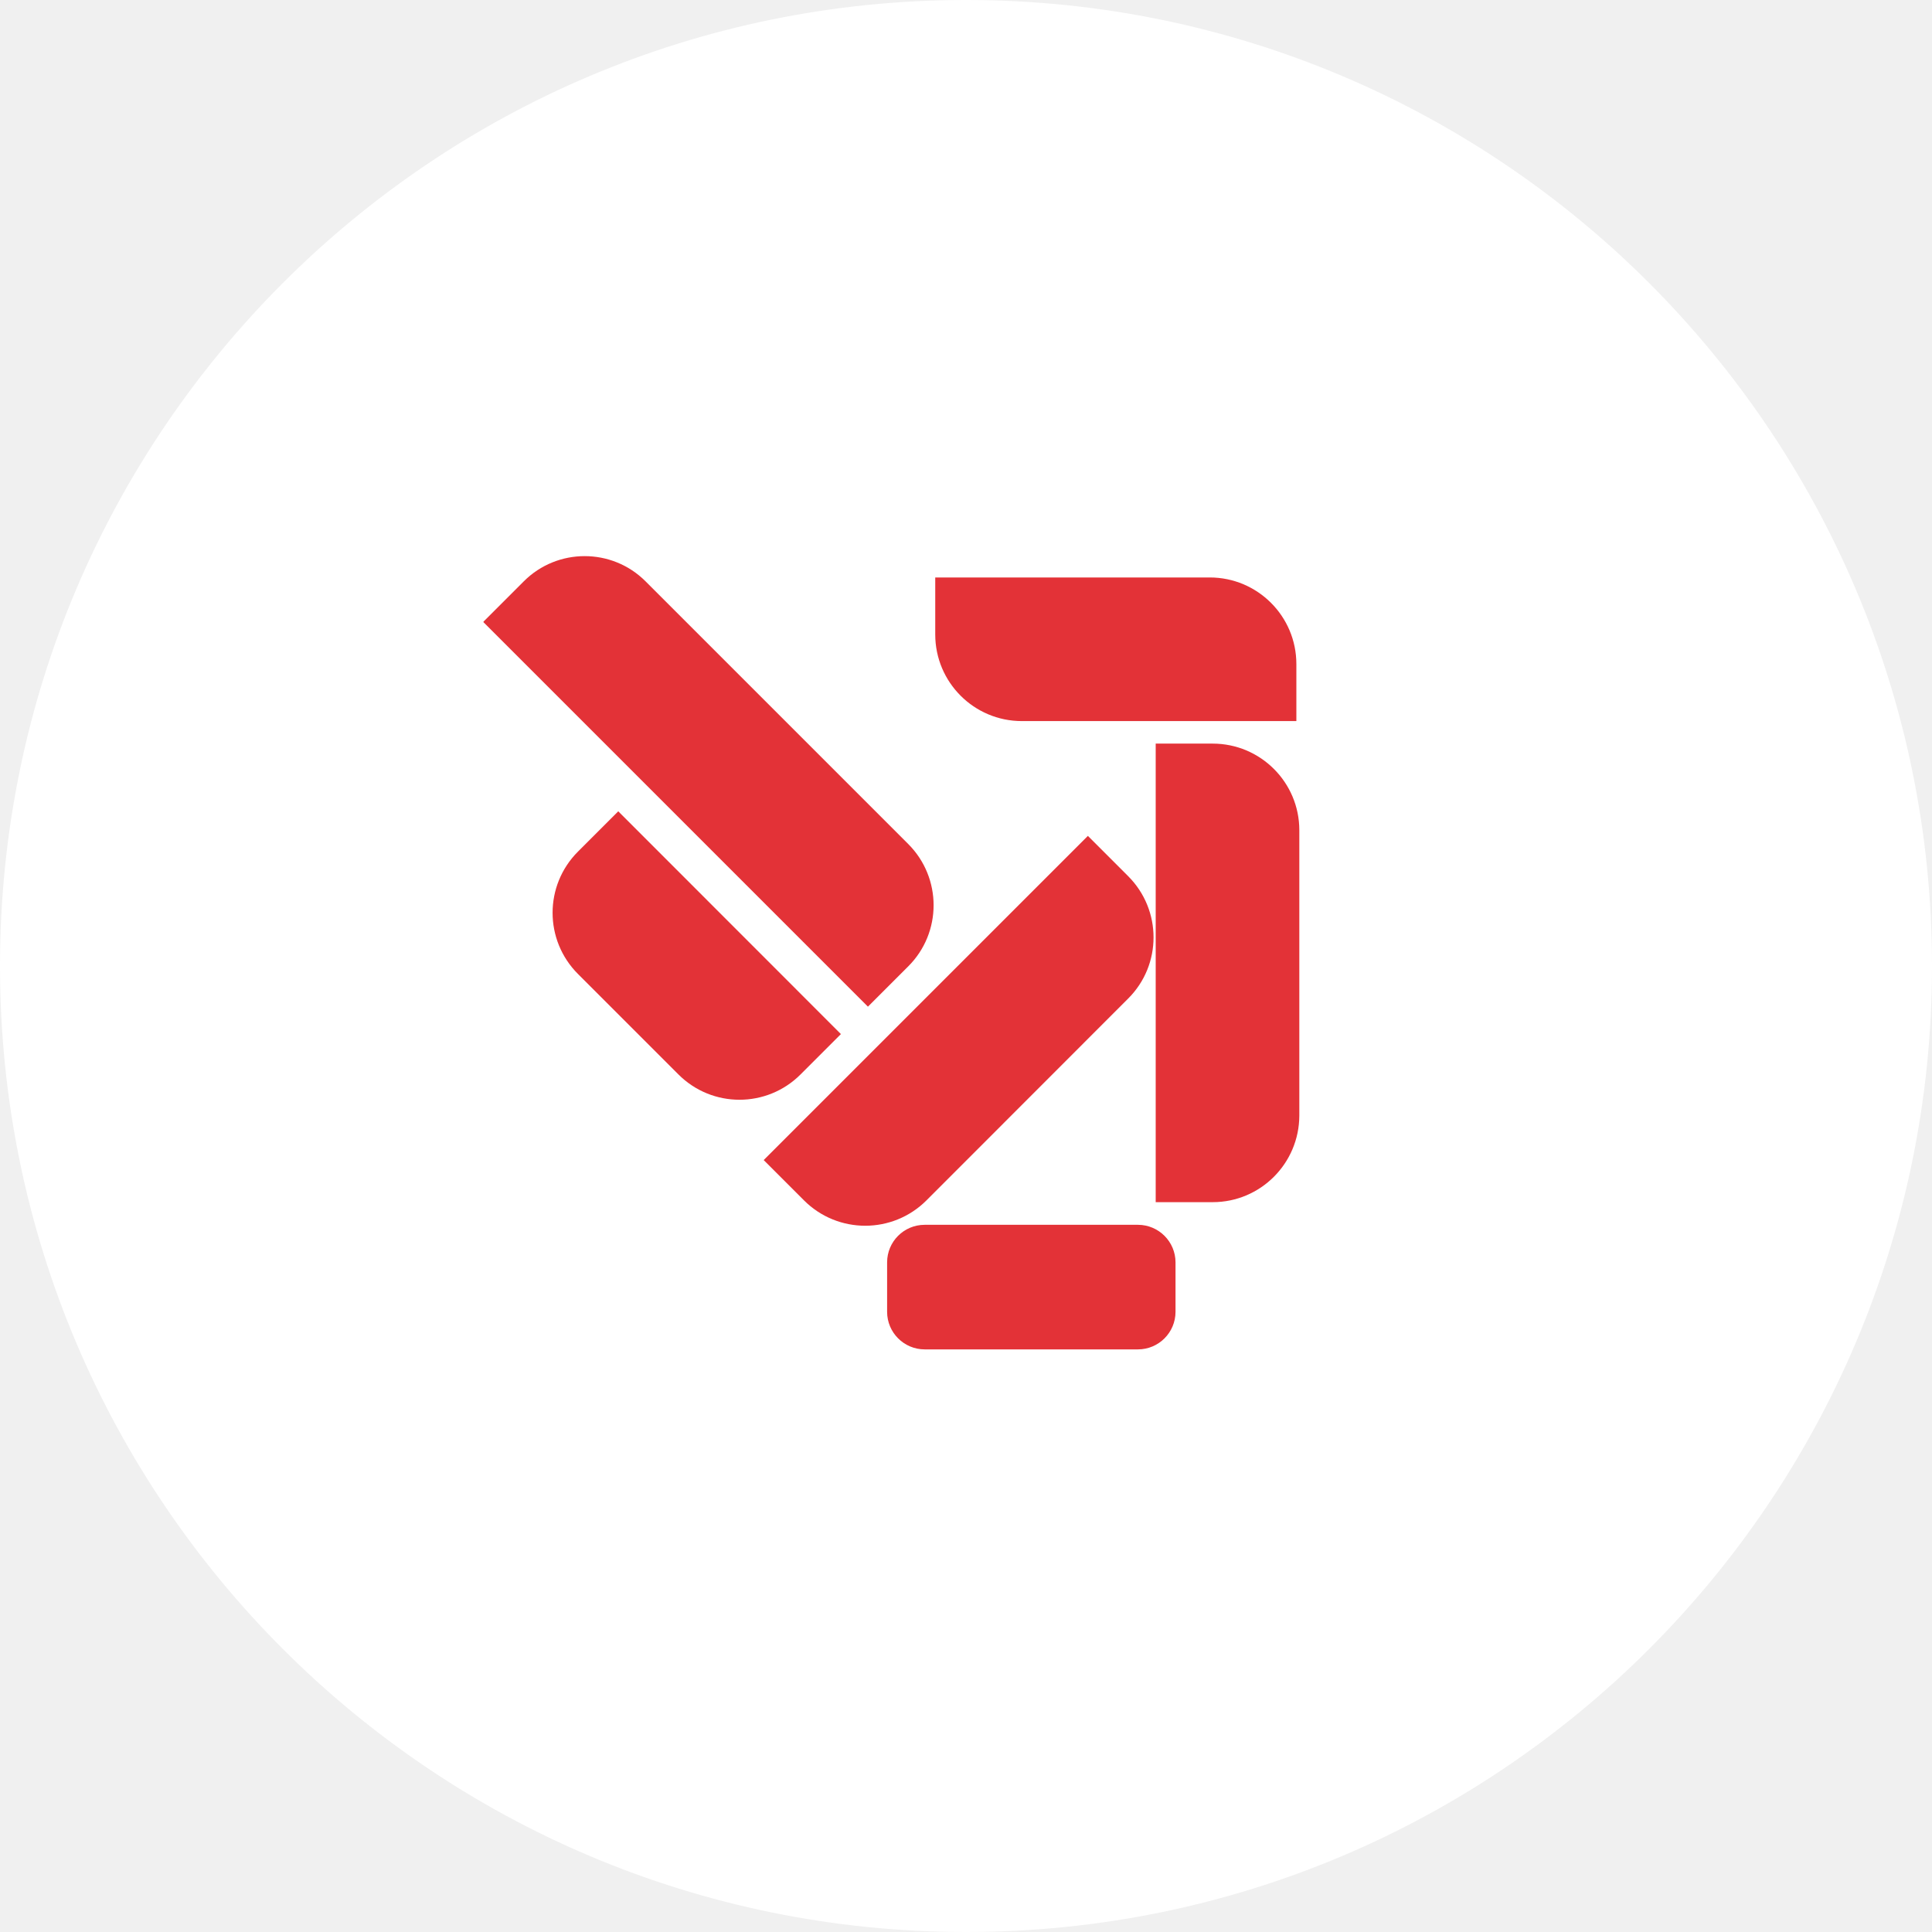
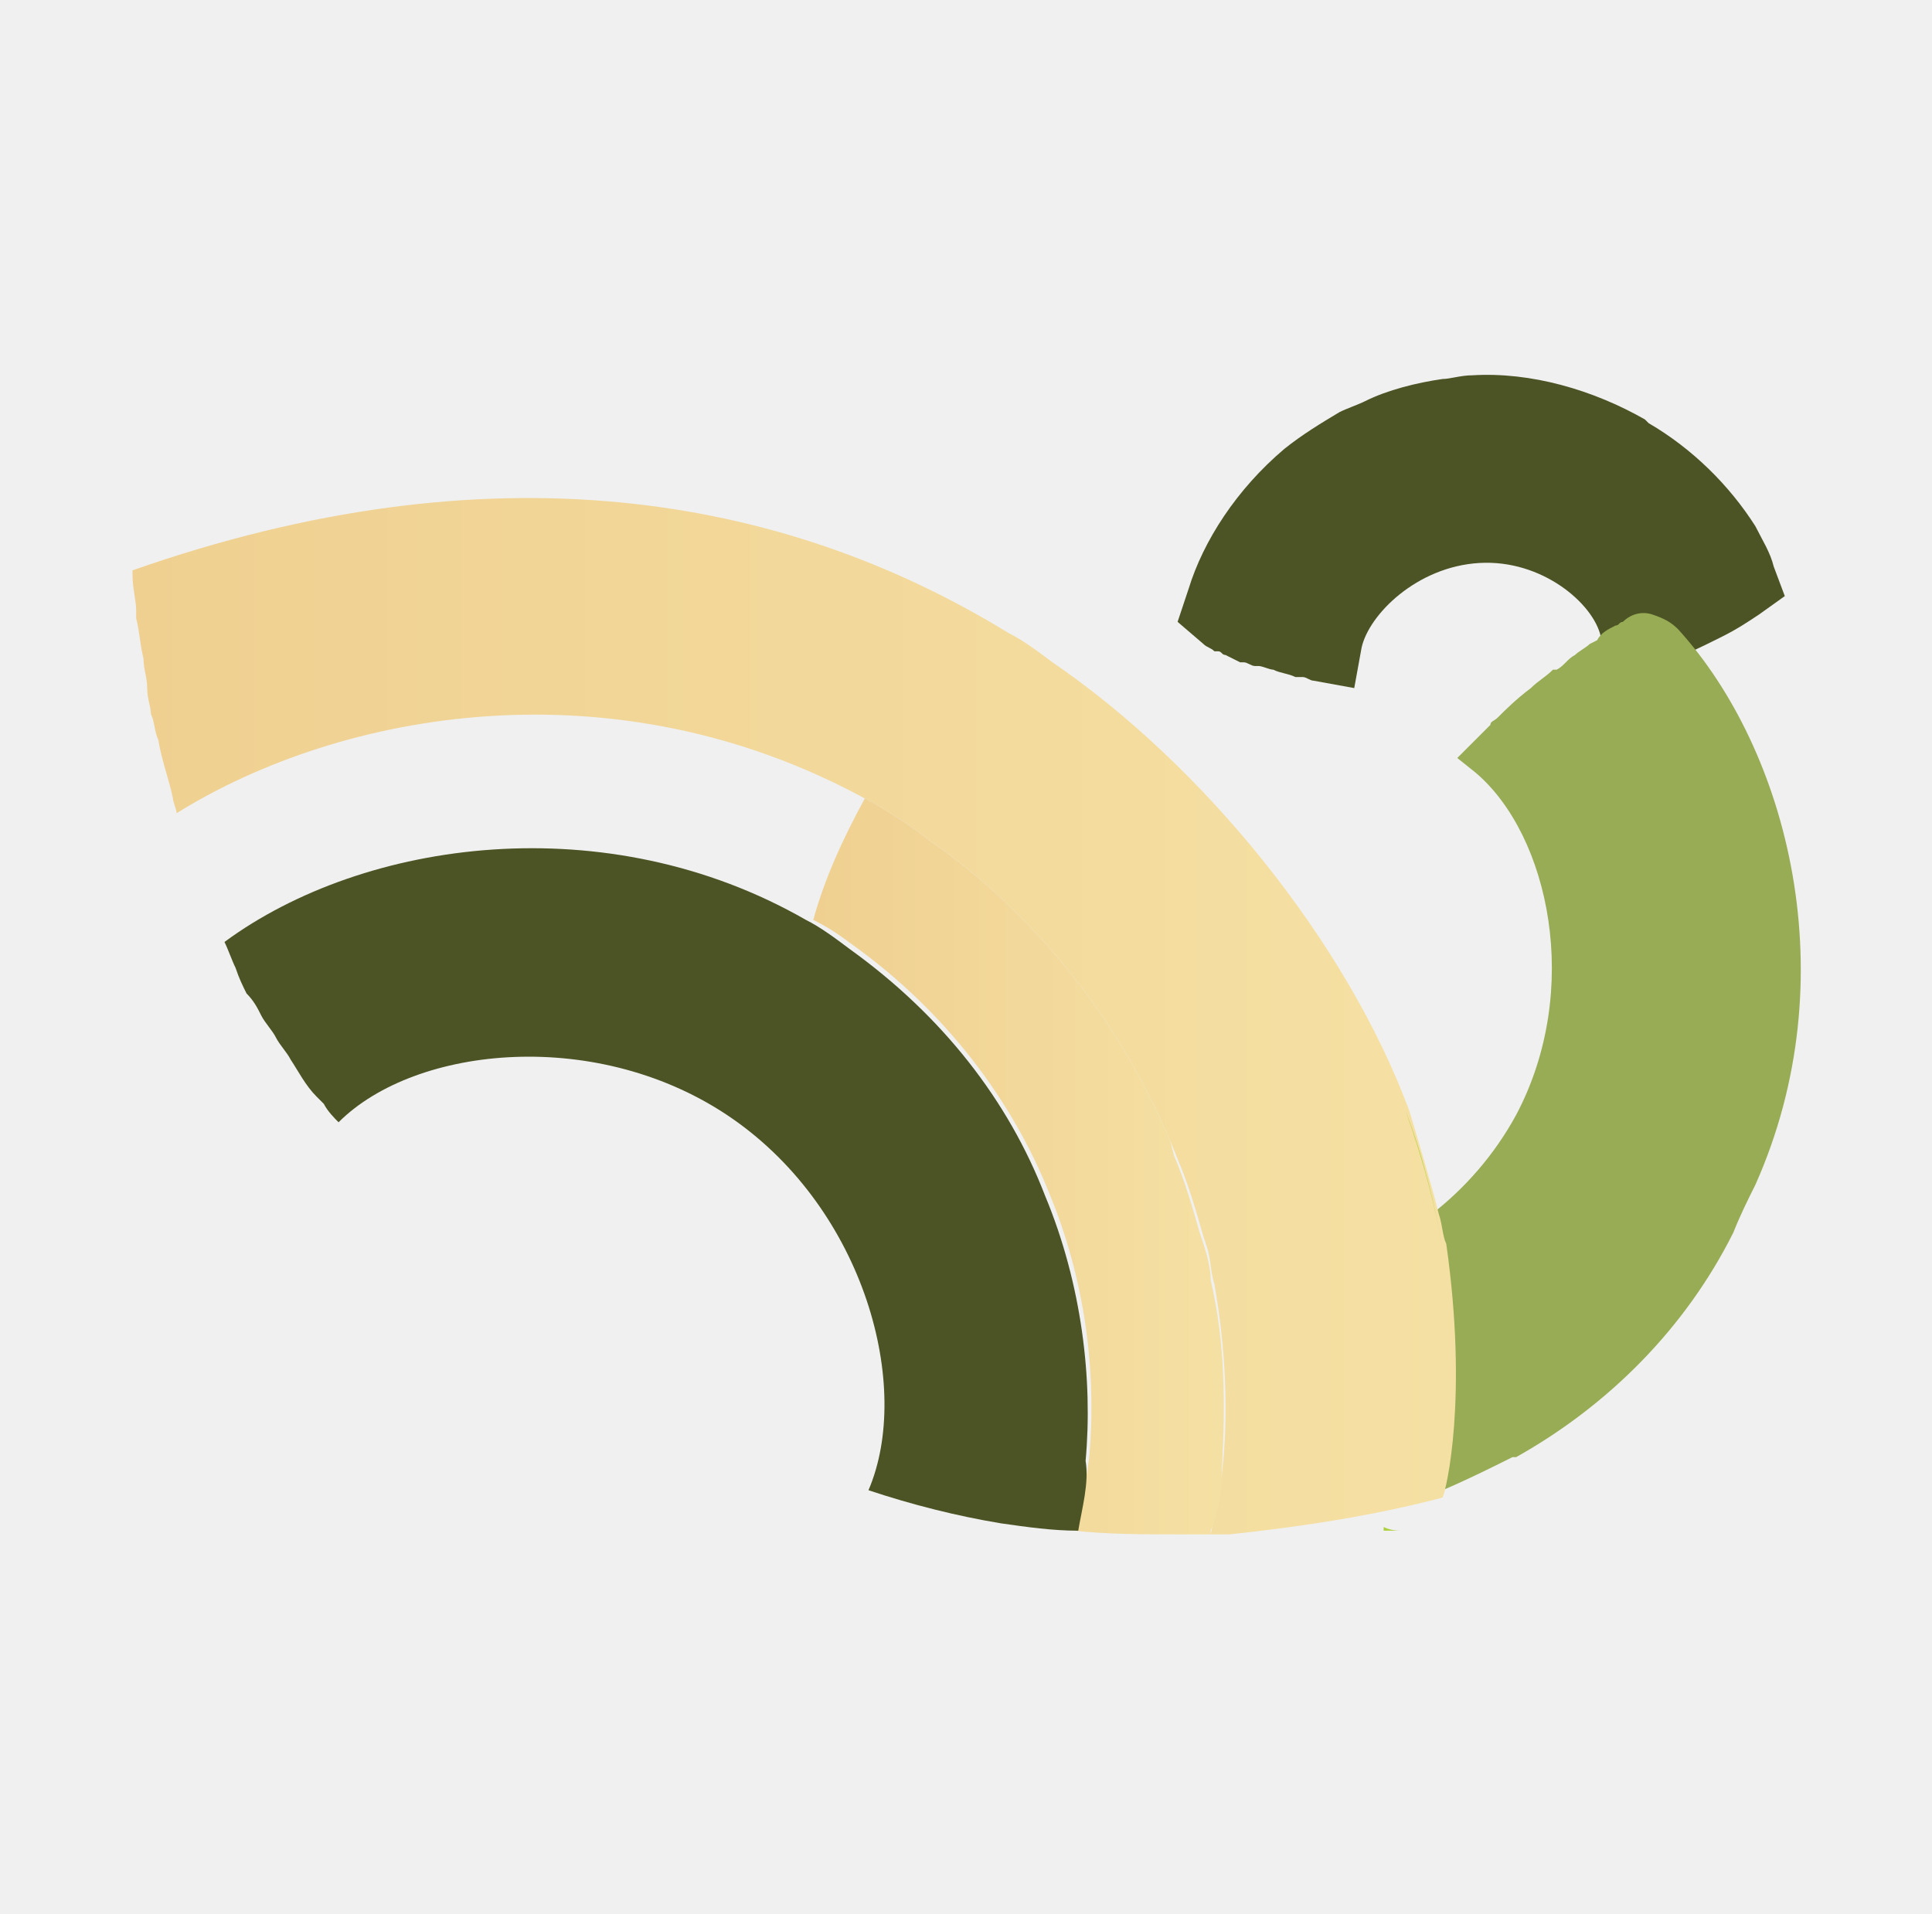
- <svg xmlns="http://www.w3.org/2000/svg" version="1.1" x="0px" y="0px" width="150.12px" height="150.12px" viewBox="0 0 150.12 150.12" style="enable-background:new 0 0 150.12 150.12;" xml:space="preserve">
+ <svg xmlns="http://www.w3.org/2000/svg" version="1.1" id="Layer_1" x="0px" y="0px" viewBox="0 0 52.5 52" style="enable-background:new 0 0 52.5 52;" xml:space="preserve">
  <style type="text/css">
- 	.st0{fill:#FFFFFF;}
- 	.st1{fill:#E33237;}
+ 	.st0{fill:#4C5324;}
+ 	.st1{fill:#97AC55;}
+ 	.st2{fill:url(#SVGID_1_);}
+ 	.st3{fill:#ACD03D;}
+ 	.st4{fill:url(#SVGID_2_);}
</style>
-   <defs>
- </defs>
-   <circle class="st0" cx="75.06" cy="75.06" r="75.06" />
  <g>
    <g>
-       <path class="st1" d="M94.23,93.41l-4.43,0l0-35.63l4.43,0c3.71,0,6.73,3.01,6.73,6.73l0,22.17    C100.95,90.4,97.94,93.41,94.23,93.41z" />
-       <path class="st1" d="M62.47,93.27l-3.13-3.13l25.19-25.19l3.13,3.13c2.63,2.63,2.63,6.89,0,9.51L71.99,93.27    C69.36,95.9,65.1,95.9,62.47,93.27z" />
-       <path class="st1" d="M37.57,48.3l3.13-3.13c2.61-2.61,6.85-2.61,9.46,0l20.41,20.41c2.63,2.63,2.63,6.89,0,9.51l-3.13,3.13    L37.57,48.35C37.56,48.33,37.56,48.31,37.57,48.3z" />
-       <path class="st1" d="M62.21,83.48l3.13-3.13L48.04,63.04l-3.13,3.13c-2.63,2.63-2.63,6.88,0,9.51l7.8,7.8    C55.33,86.11,59.59,86.11,62.21,83.48z" />
-       <path class="st1" d="M72.67,49.3l0-4.43l21.33,0c3.71,0,6.73,3.01,6.73,6.73l0,4.43l-21.33,0C75.68,56.03,72.67,53.01,72.67,49.3z    " />
-       <path class="st1" d="M71.85,95.17l16.57,0c1.61,0,2.92,1.31,2.92,2.92l0,3.84c0,1.61-1.31,2.92-2.92,2.92l-16.57,0    c-1.61,0-2.92-1.31-2.92-2.92l0-3.84C68.93,96.48,70.23,95.17,71.85,95.17z" />
+       <g>
+         <path class="st0" d="M32,16.9l0.3-0.9c0.4-1.3,1.3-2.7,2.6-3.8c0.5-0.4,1-0.7,1.5-1c0.2-0.1,0.5-0.2,0.7-0.3     c0.6-0.3,1.4-0.5,2.1-0.6c0.2,0,0.5-0.1,0.8-0.1c1.6-0.1,3.3,0.4,4.7,1.2l0.1,0.1c1.2,0.7,2.2,1.7,2.9,2.8     c0.2,0.4,0.4,0.7,0.5,1.1l0.3,0.8l-0.7,0.5c-0.3,0.2-0.6,0.4-1,0.6c-0.6,0.3-1.2,0.6-1.9,0.8l-1.1,0.3l-0.3-1.1     c-0.2-0.9-1.6-2.1-3.3-2c-1.7,0.1-3,1.4-3.2,2.3l-0.2,1.1l-1.1-0.2c-0.1,0-0.2-0.1-0.3-0.1c0,0-0.1,0-0.2,0     c-0.2-0.1-0.4-0.1-0.6-0.2c-0.1,0-0.3-0.1-0.4-0.1l-0.1,0c-0.1,0-0.2-0.1-0.3-0.1c0,0-0.1,0-0.1,0l-0.4-0.2     c-0.1,0-0.1-0.1-0.2-0.1l-0.1,0c-0.1-0.1-0.2-0.1-0.3-0.2L32,16.9z" />
+       </g>
    </g>
+     <g>
+       <path class="st1" d="M45.6,17.1c-0.2-0.2-0.4-0.3-0.7-0.4c0,0,0,0,0,0c-0.3-0.1-0.6,0-0.8,0.2C44,16.9,44,17,43.9,17    c-0.2,0.1-0.4,0.2-0.5,0.4l-0.2,0.1c-0.1,0.1-0.3,0.2-0.4,0.3c-0.2,0.1-0.3,0.3-0.5,0.4l-0.1,0c-0.2,0.2-0.4,0.3-0.6,0.5    c-0.4,0.3-0.7,0.6-0.9,0.8c-0.1,0.1-0.2,0.1-0.2,0.2c-0.1,0.1-0.3,0.3-0.4,0.4l-0.5,0.5l0.5,0.4c2,1.7,2.9,5.9,1.1,9.3    c-0.6,1.1-1.4,2-2.3,2.7c0.1,0.3,0.1,0.6,0.2,0.8c0.7,3.9,0.1,6.4,0,6.7l0.1,0c0.7-0.3,1.3-0.6,1.9-0.9l0.1,0    c2.5-1.4,4.6-3.5,5.9-6.1c0.2-0.5,0.4-0.9,0.6-1.3C50.2,26.6,48.6,20.4,45.6,17.1z" />
+     </g>
+     <linearGradient id="SVGID_1_" gradientUnits="userSpaceOnUse" x1="3.532" y1="27.647" x2="39.518" y2="27.647">
+       <stop offset="0" style="stop-color:#EFD091" />
+       <stop offset="1" style="stop-color:#F5E0A3" />
+     </linearGradient>
+     <path class="st2" d="M39.2,40.7C39.2,40.7,39.2,40.7,39.2,40.7c-1.9,0.5-3.9,0.8-5.8,1c-0.2,0-0.3,0-0.5,0c0,0,0,0,0,0   c0.1-0.5,0.2-1.1,0.3-1.6c0.2-1.7,0.1-3.5-0.2-5.2c-0.1-0.3-0.1-0.7-0.2-1l-0.1-0.3c-0.2-0.7-0.4-1.4-0.7-2.1l0,0L31.8,31   c-1.4-3.3-3.7-6.2-6.6-8.2c-0.5-0.4-1-0.7-1.5-1c-0.1,0-0.1-0.1-0.2-0.1c-6.8-3.7-14.2-2.4-18.7,0.4c0-0.1-0.1-0.3-0.1-0.4   c-0.1-0.5-0.3-1-0.4-1.6c-0.1-0.2-0.1-0.5-0.2-0.7C4.1,19.2,4,19,4,18.7c0-0.3-0.1-0.5-0.1-0.8c-0.1-0.4-0.1-0.7-0.2-1.1   c0-0.1,0-0.2,0-0.2c0-0.3-0.1-0.6-0.1-1c0,0,0,0,0-0.1c9.7-3.4,17.6-2.1,23.8,1.7c0.4,0.2,0.8,0.5,1.2,0.8c4.1,2.8,8,7.6,9.7,12.2   c0.3,1,0.6,2,0.8,2.8c0.1,0.3,0.1,0.6,0.2,0.8C39.9,38,39.3,40.5,39.2,40.7z" />
+     <path class="st3" d="M38.1,41.6c-0.2,0-0.3,0-0.5,0c0,0,0,0,0-0.1c0,0,0,0,0,0C37.8,41.6,38,41.6,38.1,41.6z" />
+     <linearGradient id="SVGID_2_" gradientUnits="userSpaceOnUse" x1="22.075" y1="31.731" x2="33.246" y2="31.731">
+       <stop offset="0" style="stop-color:#EFD091" />
+       <stop offset="1" style="stop-color:#F5E0A3" />
+     </linearGradient>
+     <path class="st4" d="M33.2,40c0,0.6-0.1,1.1-0.3,1.6c0,0,0,0,0,0.1c-0.3,0-0.6,0-0.9,0c-0.9,0-1.9,0-2.8-0.1c0.2-0.6,0.3-1.3,0.4-2   c0.2-2.3-0.1-4.8-1.1-7.2c0,0,0,0,0,0c-1-2.5-2.8-4.9-5.3-6.7c-0.4-0.3-0.7-0.5-1.1-0.7c0.3-1.1,0.8-2.2,1.4-3.3   c0.1,0,0.1,0.1,0.2,0.1c0.5,0.3,1,0.6,1.5,1c2.9,2,5.2,4.9,6.6,8.2l0.1,0.4l0,0c0.3,0.7,0.5,1.4,0.7,2.1l0.1,0.3   c0.1,0.3,0.2,0.7,0.2,1C33.3,36.5,33.3,38.2,33.2,40z" />
+     <path class="st3" d="M39.2,33.9c-0.2-1.1-0.5-2.3-1-3.7C38.7,31.5,39,32.8,39.2,33.9z" />
+     <path class="st0" d="M29.3,41.6c-0.7,0-1.4-0.1-2.1-0.2c-1.2-0.2-2.4-0.5-3.6-0.9c1.2-2.8-0.1-7.6-3.7-10.1   c-3.6-2.5-8.6-2-10.7,0.1c-0.1-0.1-0.3-0.3-0.4-0.5c-0.1-0.1-0.1-0.1-0.2-0.2c-0.3-0.3-0.5-0.7-0.7-1c-0.1-0.2-0.3-0.4-0.4-0.6   c-0.1-0.2-0.3-0.4-0.4-0.6c-0.1-0.2-0.2-0.4-0.4-0.6c0,0,0,0,0,0c-0.1-0.2-0.2-0.4-0.3-0.7c-0.1-0.2-0.2-0.5-0.3-0.7   c3.8-2.8,10.4-3.7,15.8-0.6c0.4,0.2,0.8,0.5,1.2,0.8c2.5,1.8,4.3,4.1,5.3,6.7c0,0,0,0,0,0c1,2.4,1.3,5,1.1,7.2   C29.6,40.3,29.4,41,29.3,41.6z" />
  </g>
</svg>
